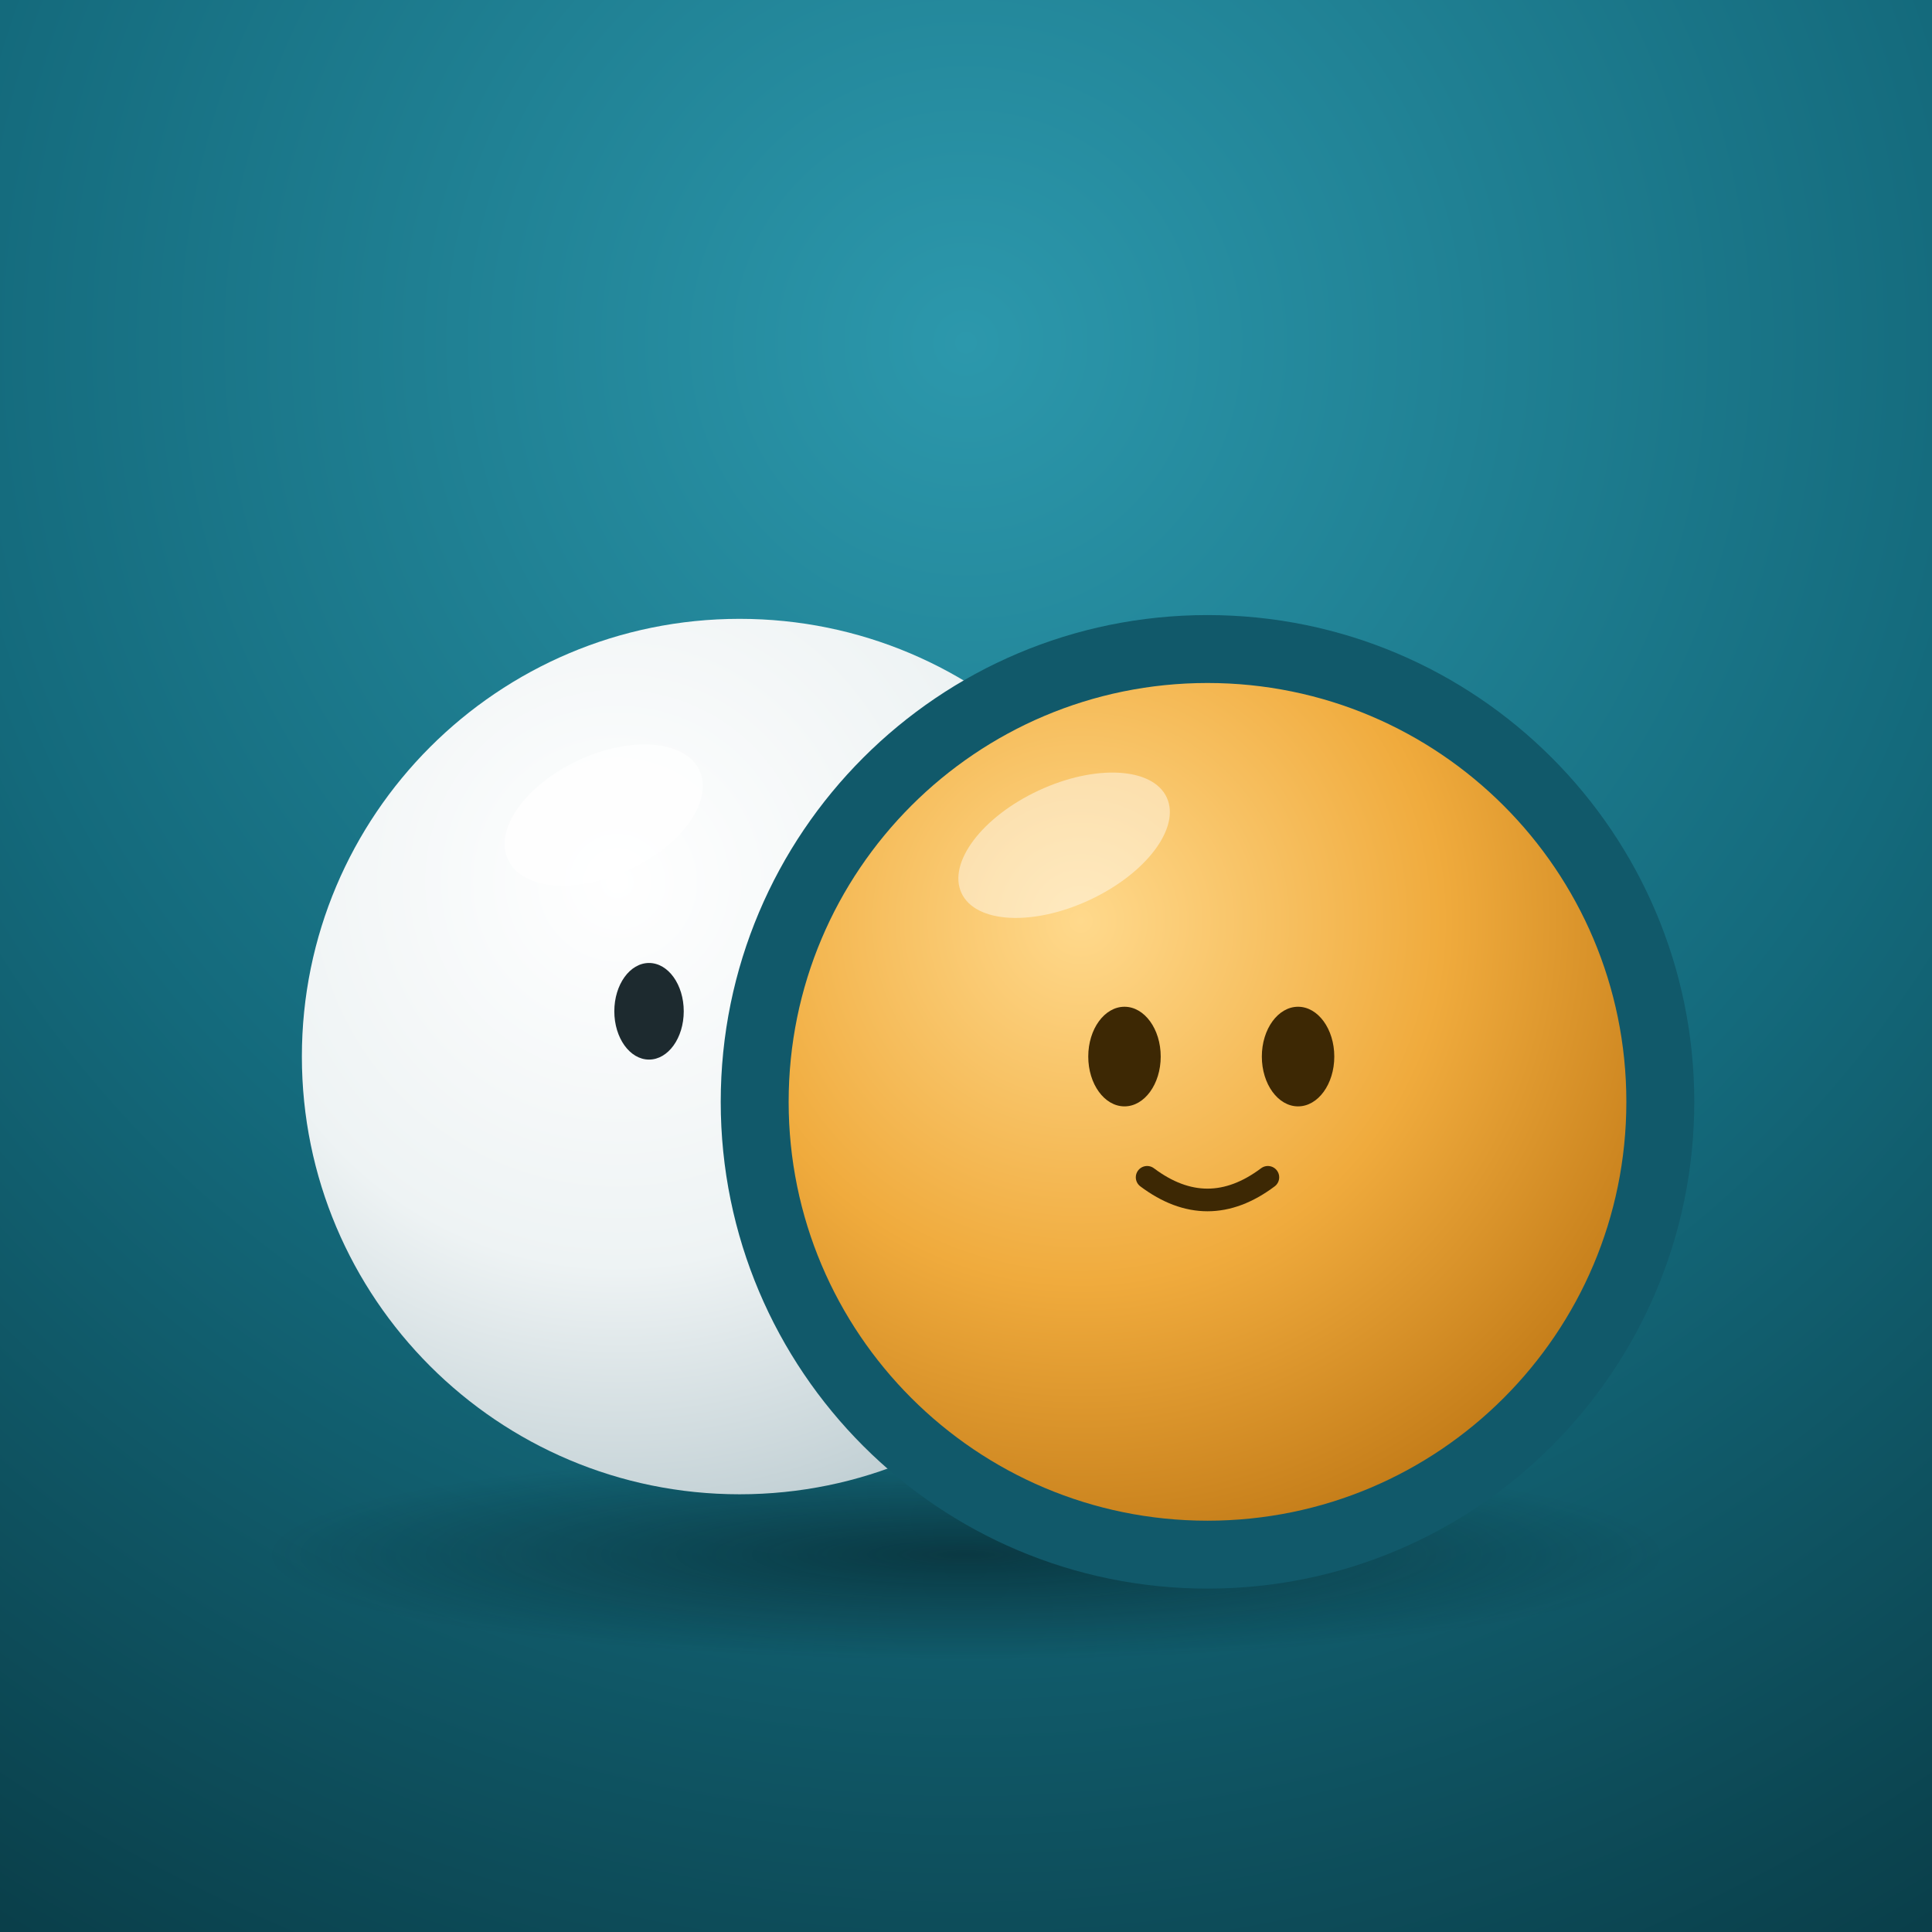
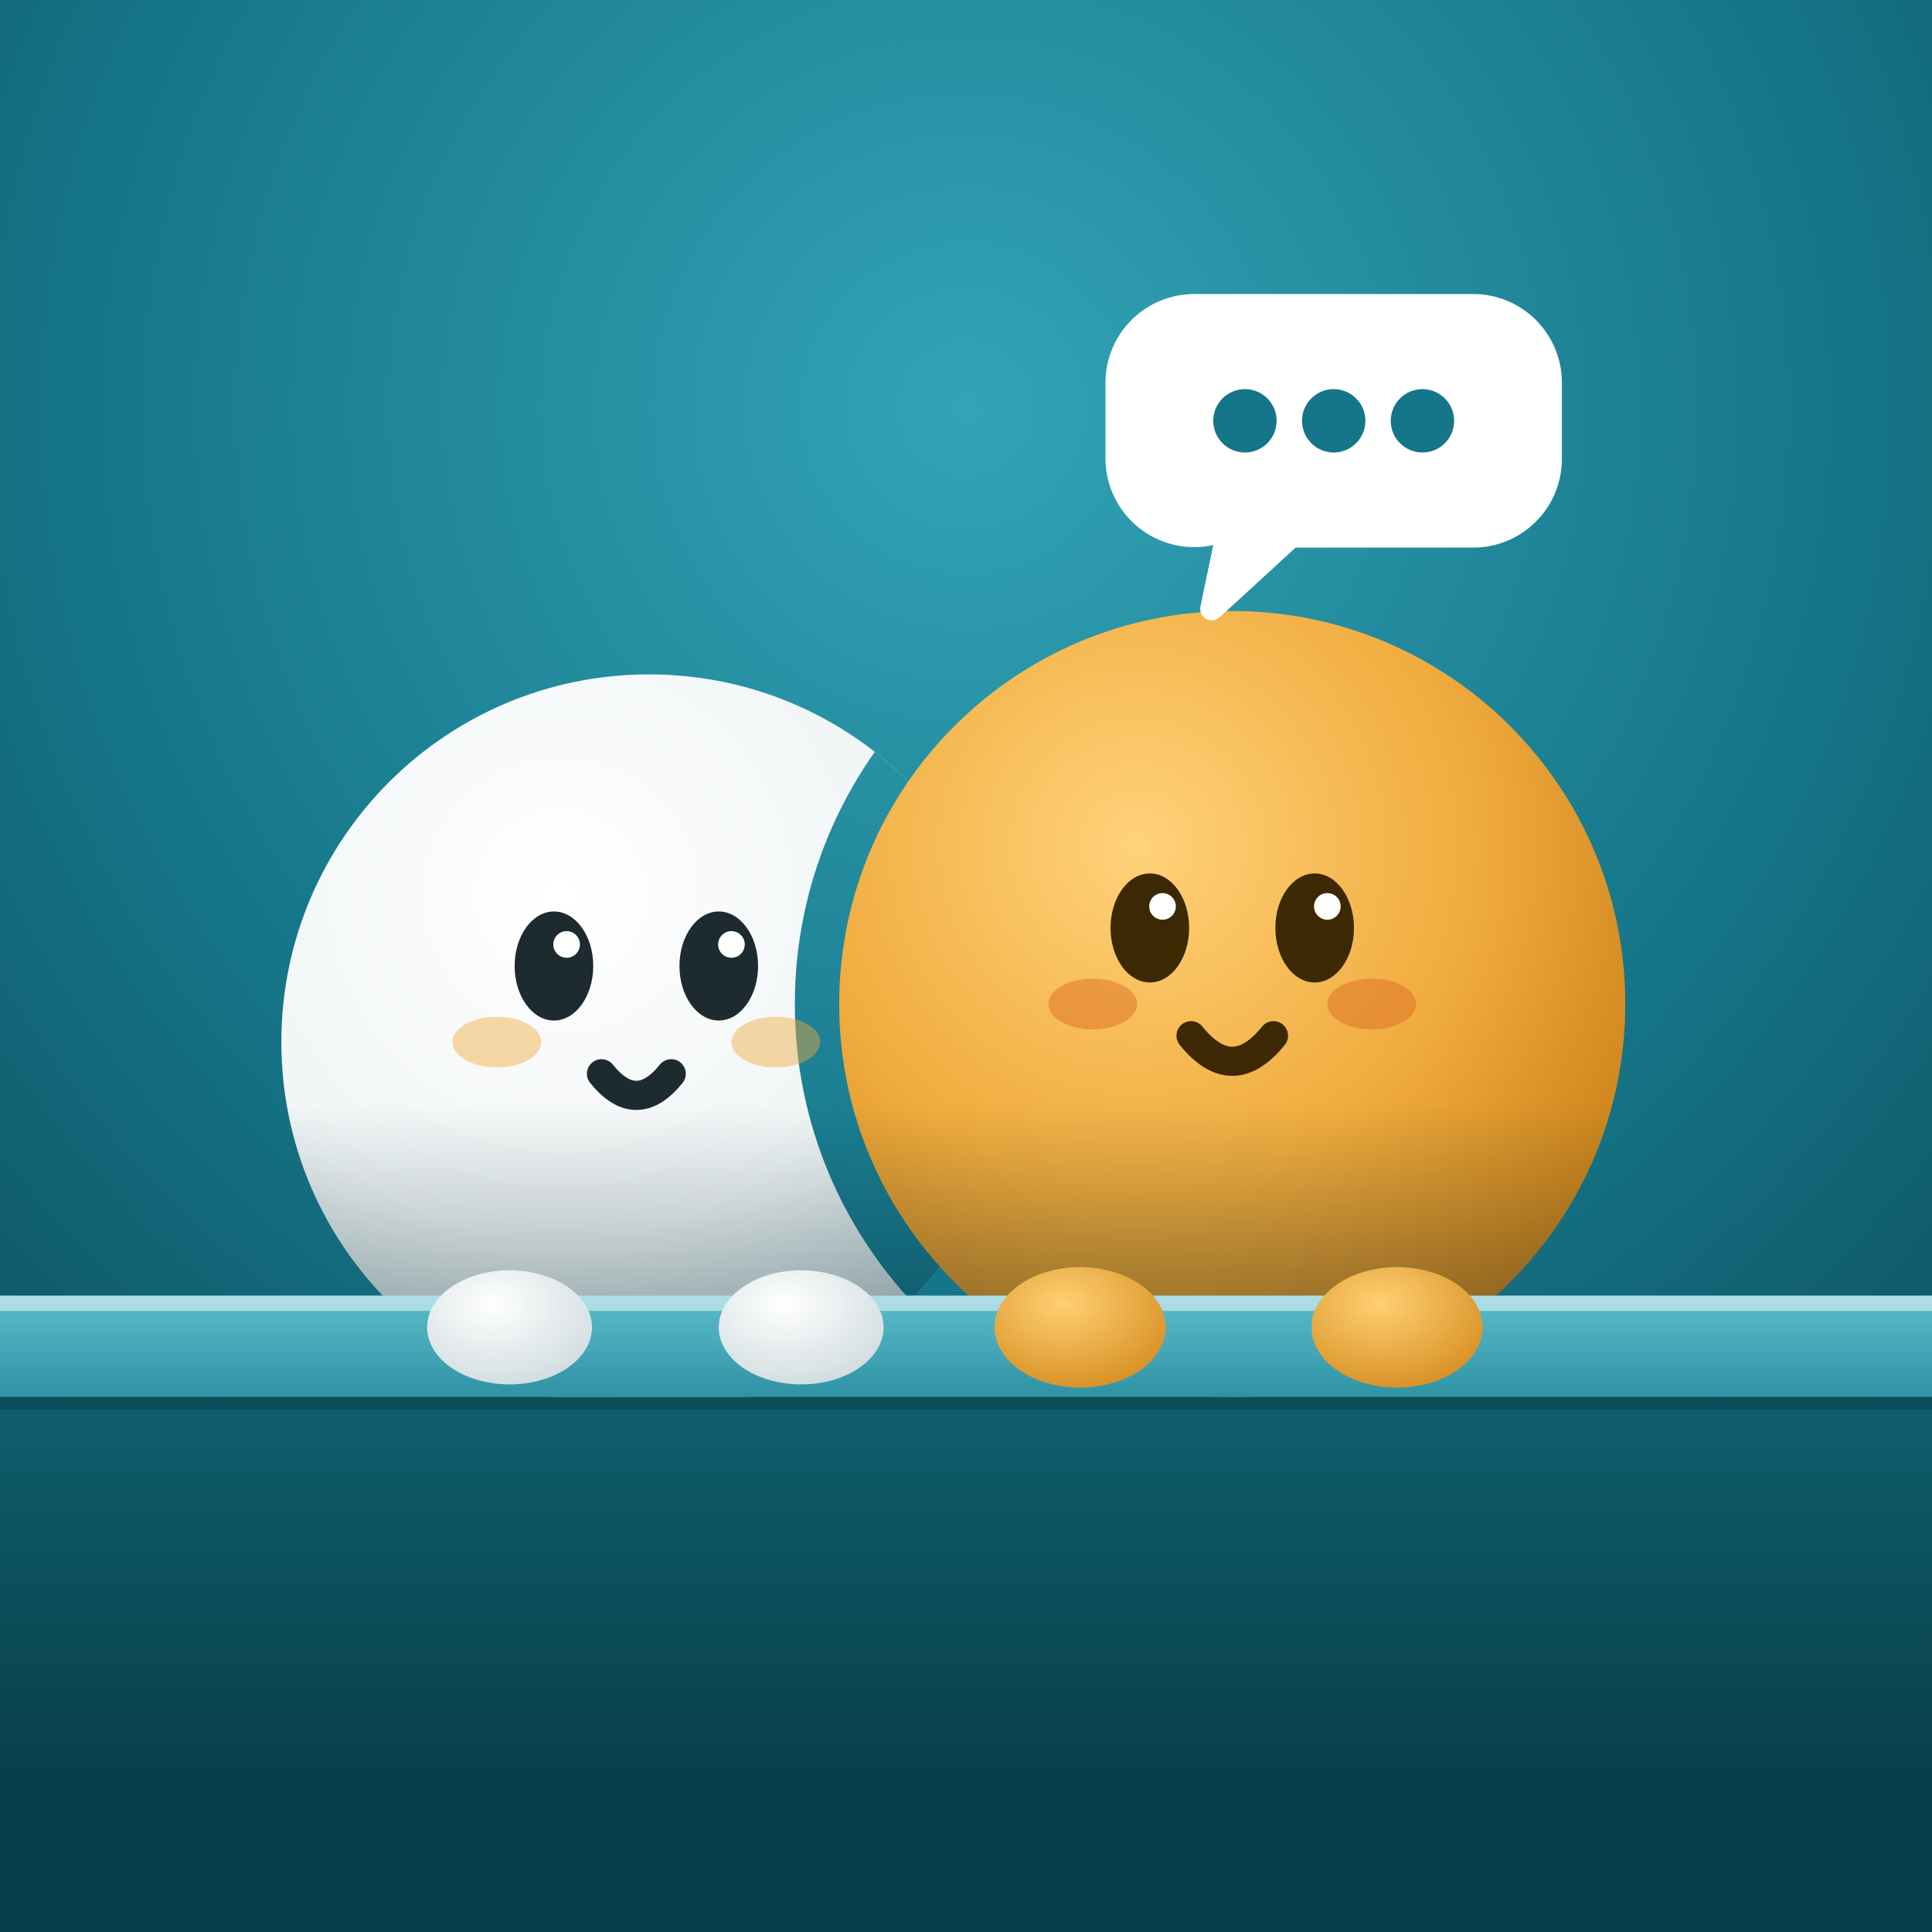
<svg xmlns="http://www.w3.org/2000/svg" viewBox="0 0 1024 1024" width="1024" height="1024">
  <defs>
-     <radialGradient id="tile" cx=".5" cy=".18" r=".95">
-       <stop offset="0" stop-color="#2c98ac" />
-       <stop offset=".55" stop-color="#146a7c" />
-       <stop offset="1" stop-color="#0a3f4a" />
+     <radialGradient id="tile" gradientUnits="userSpaceOnUse" cx="128" cy="40" r="250">
+       <stop offset="0" stop-color="#33a4b7" />
+       <stop offset=".55" stop-color="#167689" />
+       <stop offset="1" stop-color="#0c4a57" />
    </radialGradient>
-     <radialGradient id="mochi" cx=".36" cy=".3" r=".8">
+     <linearGradient id="deskTop" x1="0" y1="0" x2="0" y2="1">
+       <stop offset="0" stop-color="#5cbccb" />
+       <stop offset="1" stop-color="#2f93a5" />
+     </linearGradient>
+     <linearGradient id="deskFront" gradientUnits="userSpaceOnUse" x1="0" y1="196" x2="0" y2="256">
+       <stop offset="0" stop-color="#0f5f6e" />
+       <stop offset="1" stop-color="#093f4a" />
+     </linearGradient>
+     <linearGradient id="ao" gradientUnits="userSpaceOnUse" x1="0" y1="150" x2="0" y2="184">
+       <stop offset="0" stop-color="#062a31" stop-opacity="0" />
+       <stop offset="1" stop-color="#062a31" stop-opacity=".32" />
+     </linearGradient>
+     <radialGradient id="mochi" cx=".38" cy=".3" r=".78">
      <stop offset="0" stop-color="#ffffff" />
-       <stop offset=".55" stop-color="#eef3f4" />
-       <stop offset="1" stop-color="#b9c9ce" />
+       <stop offset=".6" stop-color="#f1f5f6" />
+       <stop offset="1" stop-color="#c3d2d6" />
    </radialGradient>
-     <radialGradient id="pudding" cx=".36" cy=".3" r=".8">
-       <stop offset="0" stop-color="#ffd98c" />
-       <stop offset=".5" stop-color="#f0ab3d" />
-       <stop offset="1" stop-color="#b8700f" />
+     <radialGradient id="pudding" cx=".38" cy=".3" r=".78">
+       <stop offset="0" stop-color="#ffd27a" />
+       <stop offset=".55" stop-color="#f0ab3d" />
+       <stop offset="1" stop-color="#c47a14" />
    </radialGradient>
-     <radialGradient id="ground" cx=".5" cy=".5" r=".5">
-       <stop offset="0" stop-color="#03181d" stop-opacity=".55" />
-       <stop offset="1" stop-color="#03181d" stop-opacity="0" />
+     <radialGradient id="handM" cx=".4" cy=".3" r=".8">
+       <stop offset="0" stop-color="#ffffff" />
+       <stop offset="1" stop-color="#cdd9dc" />
    </radialGradient>
+     <radialGradient id="handP" cx=".4" cy=".3" r=".8">
+       <stop offset="0" stop-color="#ffcf72" />
+       <stop offset="1" stop-color="#d48b1e" />
+     </radialGradient>
+     <clipPath id="mochiClip">
+       <circle cx="78" cy="140" r="58" />
+     </clipPath>
+     <clipPath id="both">
+       <circle cx="78" cy="140" r="58" />
+       <circle cx="170" cy="134" r="62" />
+     </clipPath>
  </defs>
-   <g transform="scale(4)">
-     <rect x="0" y="0" width="256" height="256" fill="url(#tile)" />
-     <ellipse cx="128" cy="206" rx="92" ry="14" fill="url(#ground)" />
-     <circle cx="98" cy="140" r="58" fill="url(#mochi)" />
-     <ellipse cx="86" cy="134" rx="4.6" ry="6.4" fill="#1d2a2f" />
-     <ellipse cx="108" cy="134" rx="4.6" ry="6.4" fill="#1d2a2f" />
-     <ellipse cx="80" cy="108" rx="14" ry="8" fill="#fff" opacity=".7" transform="rotate(-25 80 108)" />
-     <circle cx="160" cy="146" r="60" fill="url(#pudding)" stroke="#11596a" stroke-width="9" />
-     <ellipse cx="149" cy="140" rx="4.8" ry="6.6" fill="#3d2804" />
-     <ellipse cx="172" cy="140" rx="4.8" ry="6.6" fill="#3d2804" />
-     <path d="M152 156q8 6 16 0" fill="none" stroke="#3d2804" stroke-width="3" stroke-linecap="round" />
-     <ellipse cx="141" cy="112" rx="15" ry="8" fill="#fff" opacity=".45" transform="rotate(-25 141 112)" />
+   <g transform="scale(4) translate(128 128) scale(.84) translate(-128 -128)">
+     <rect x="-30" y="-30" width="316" height="316" fill="url(#tile)" />
+     <circle cx="78" cy="140" r="58" fill="url(#mochi)" />
+     <g clip-path="url(#mochiClip)">
+       <circle cx="170" cy="134" r="69" fill="url(#tile)" />
+     </g>
+     <circle cx="170" cy="134" r="62" fill="url(#pudding)" />
+     <rect y="140" width="256" height="50" fill="url(#ao)" clip-path="url(#both)" />
+     <ellipse cx="63" cy="128" rx="6.2" ry="8.6" fill="#1d2a2f" />
+     <circle cx="65" cy="124.6" r="2.1" fill="#fff" />
+     <ellipse cx="89" cy="128" rx="6.2" ry="8.6" fill="#1d2a2f" />
+     <circle cx="91" cy="124.6" r="2.1" fill="#fff" />
+     <ellipse cx="54" cy="140" rx="7" ry="4" fill="#f0ab3d" opacity=".45" />
+     <ellipse cx="98" cy="140" rx="7" ry="4" fill="#f0ab3d" opacity=".45" />
+     <path d="M70.5 145q5.5 6.82 11 0" fill="none" stroke="#1d2a2f" stroke-width="4.6" stroke-linecap="round" />
+     <ellipse cx="157" cy="122" rx="6.2" ry="8.6" fill="#3d2804" />
+     <circle cx="159" cy="118.6" r="2.1" fill="#fff" />
+     <ellipse cx="183" cy="122" rx="6.2" ry="8.6" fill="#3d2804" />
+     <circle cx="185" cy="118.6" r="2.1" fill="#fff" />
+     <ellipse cx="148" cy="134" rx="7" ry="4" fill="#d9661c" opacity=".45" />
+     <ellipse cx="192" cy="134" rx="7" ry="4" fill="#d9661c" opacity=".45" />
+     <path d="M163.5 139q6.5 8.06 13 0" fill="none" stroke="#3d2804" stroke-width="4.6" stroke-linecap="round" />
+     <rect x="-30" y="180" width="316" height="16" fill="url(#deskTop)" />
+     <rect x="-30" y="180" width="316" height="2.4" fill="#fff" opacity=".5" />
+     <rect x="-30" y="196" width="316" height="90" fill="url(#deskFront)" />
+     <rect x="-30" y="196" width="316" height="2" fill="#062a31" opacity=".35" />
+     <ellipse cx="56" cy="185" rx="13" ry="9" fill="url(#handM)" />
+     <ellipse cx="102" cy="185" rx="13" ry="9" fill="url(#handM)" />
+     <ellipse cx="146" cy="185" rx="13.5" ry="9.5" fill="url(#handP)" />
+     <ellipse cx="196" cy="185" rx="13.5" ry="9.5" fill="url(#handP)" />
+     <g transform="translate(150 22)">
+       <path d="M14 0h44a14 14 0 0 1 14 14v12a14 14 0 0 1-14 14H30l-12 11c-1.4 1.2-3.4 0-3-1.8l2-9.6A14 14 0 0 1 0 26V14A14 14 0 0 1 14 0Z" fill="#fff" />
+       <circle cx="22" cy="20" r="5" fill="#167689" />
+       <circle cx="36" cy="20" r="5" fill="#167689" />
+       <circle cx="50" cy="20" r="5" fill="#167689" />
+     </g>
  </g>
</svg>
